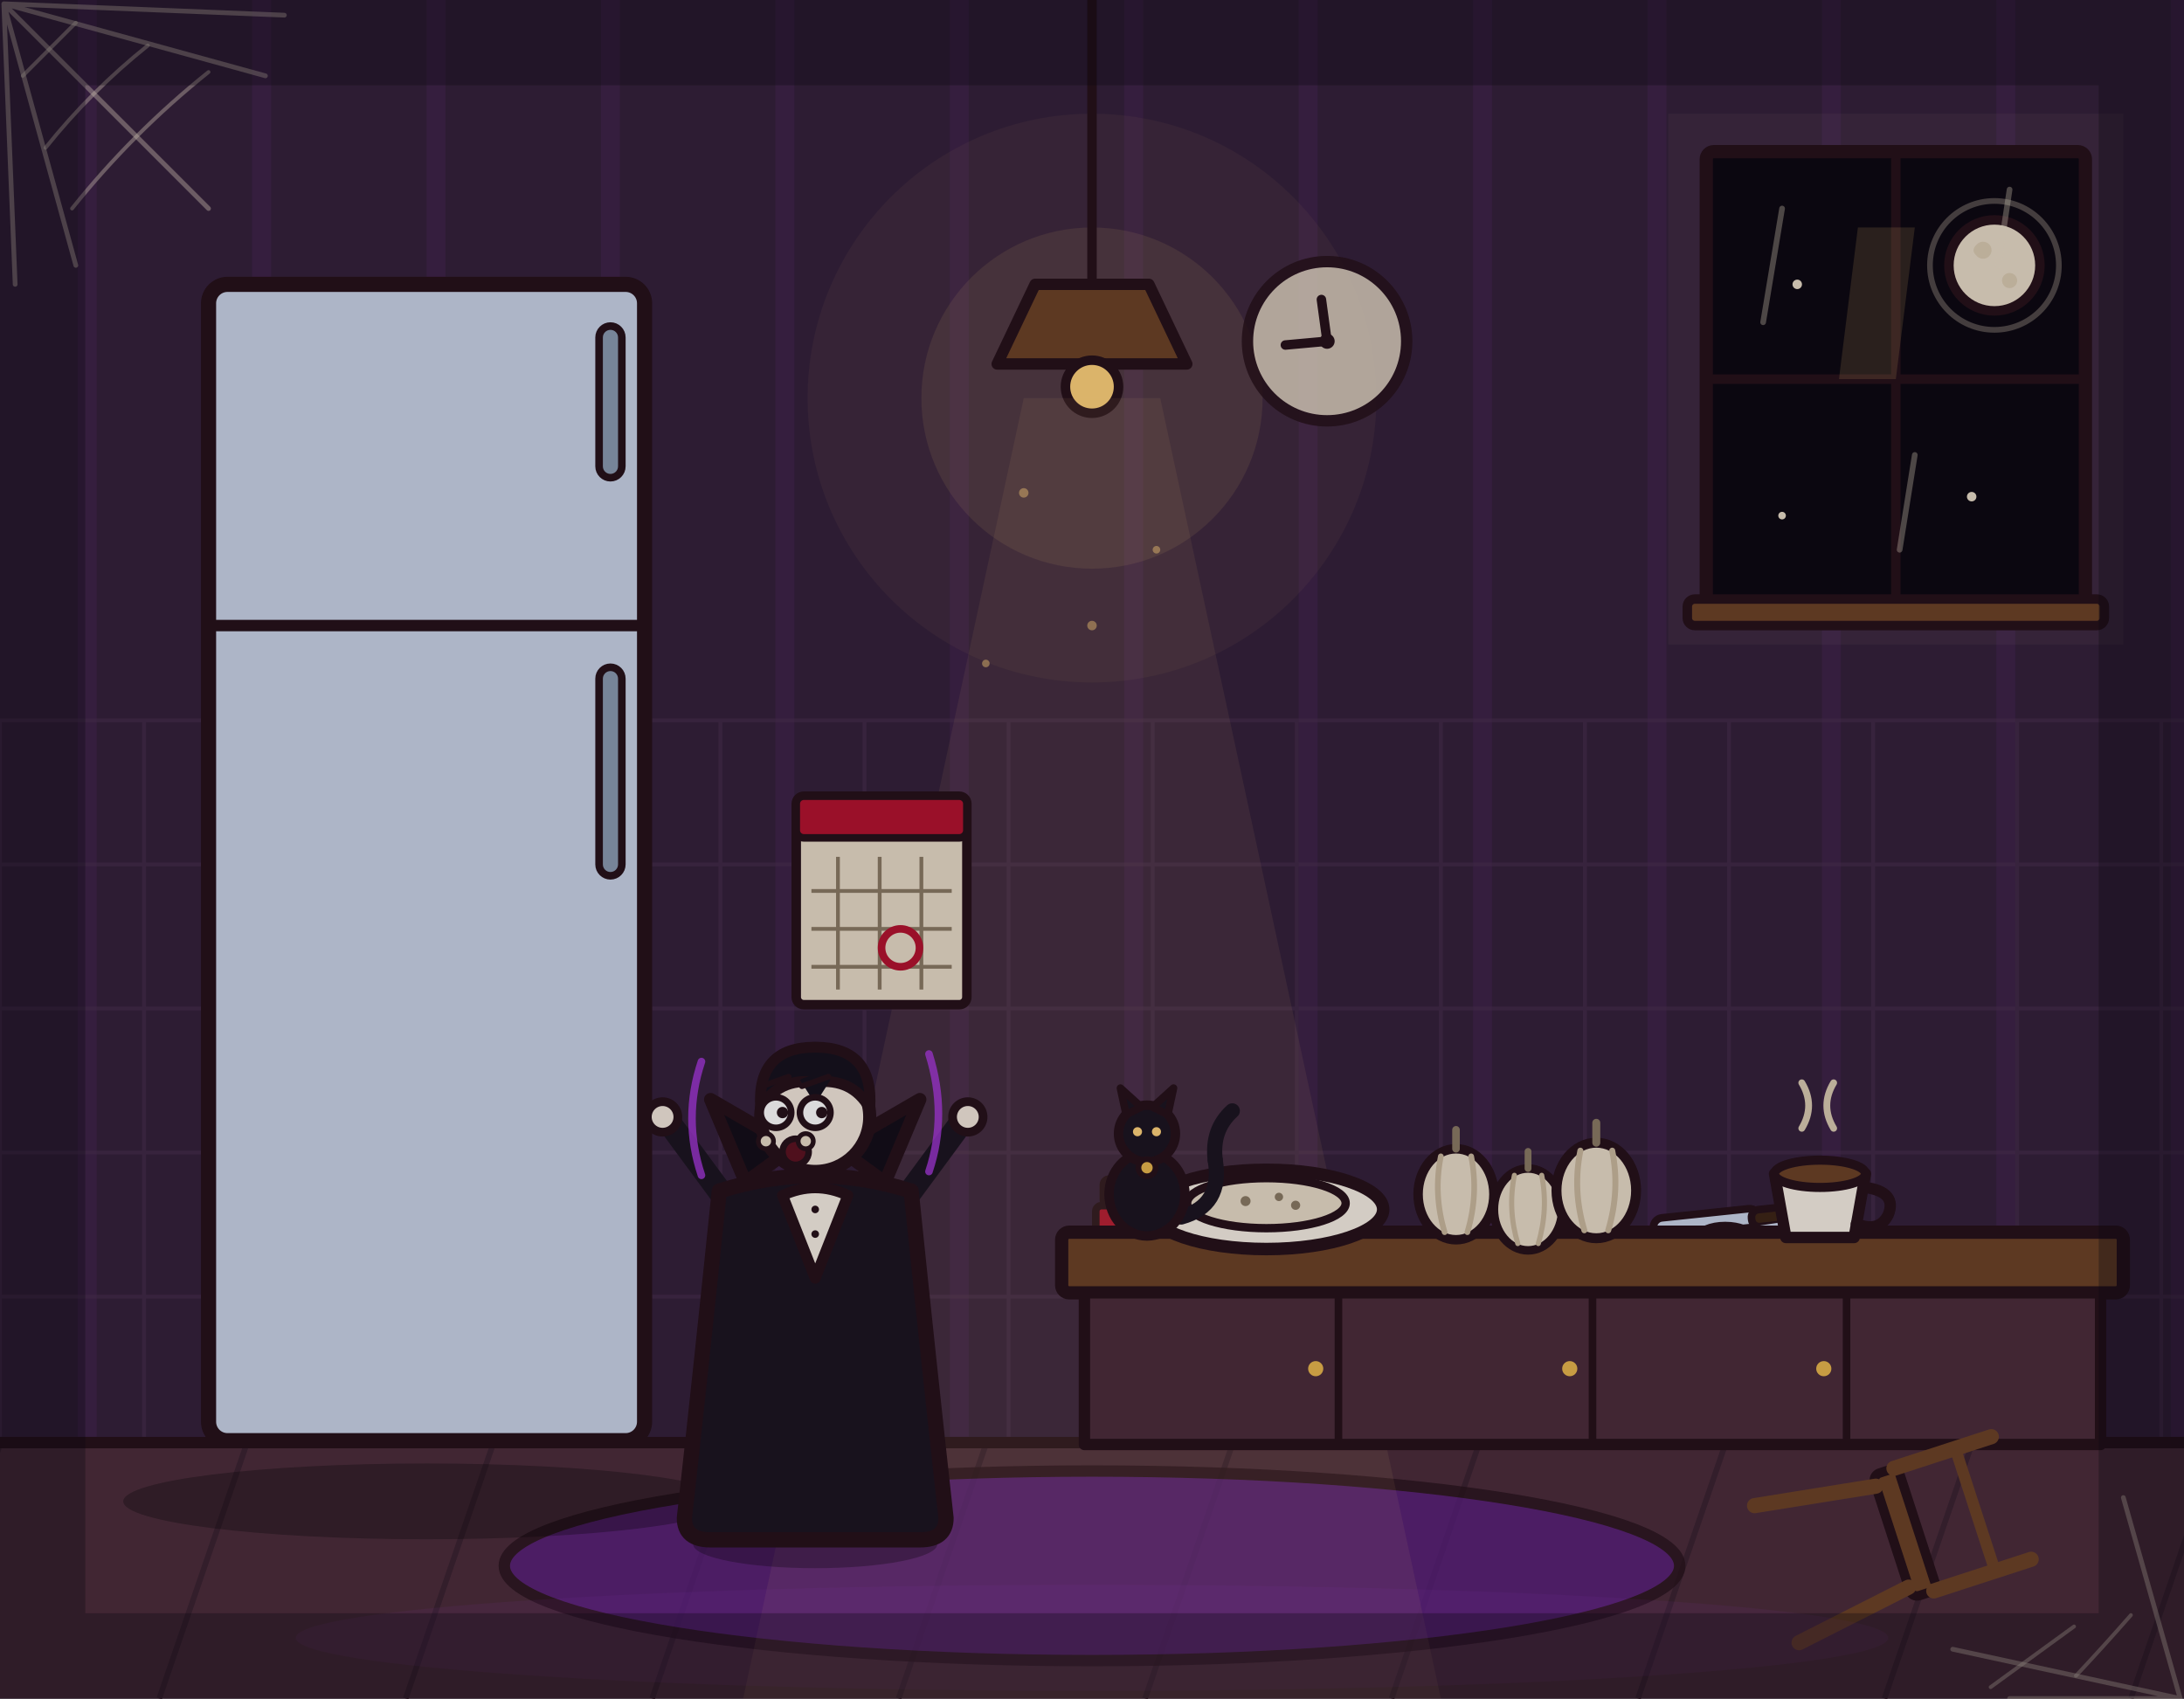
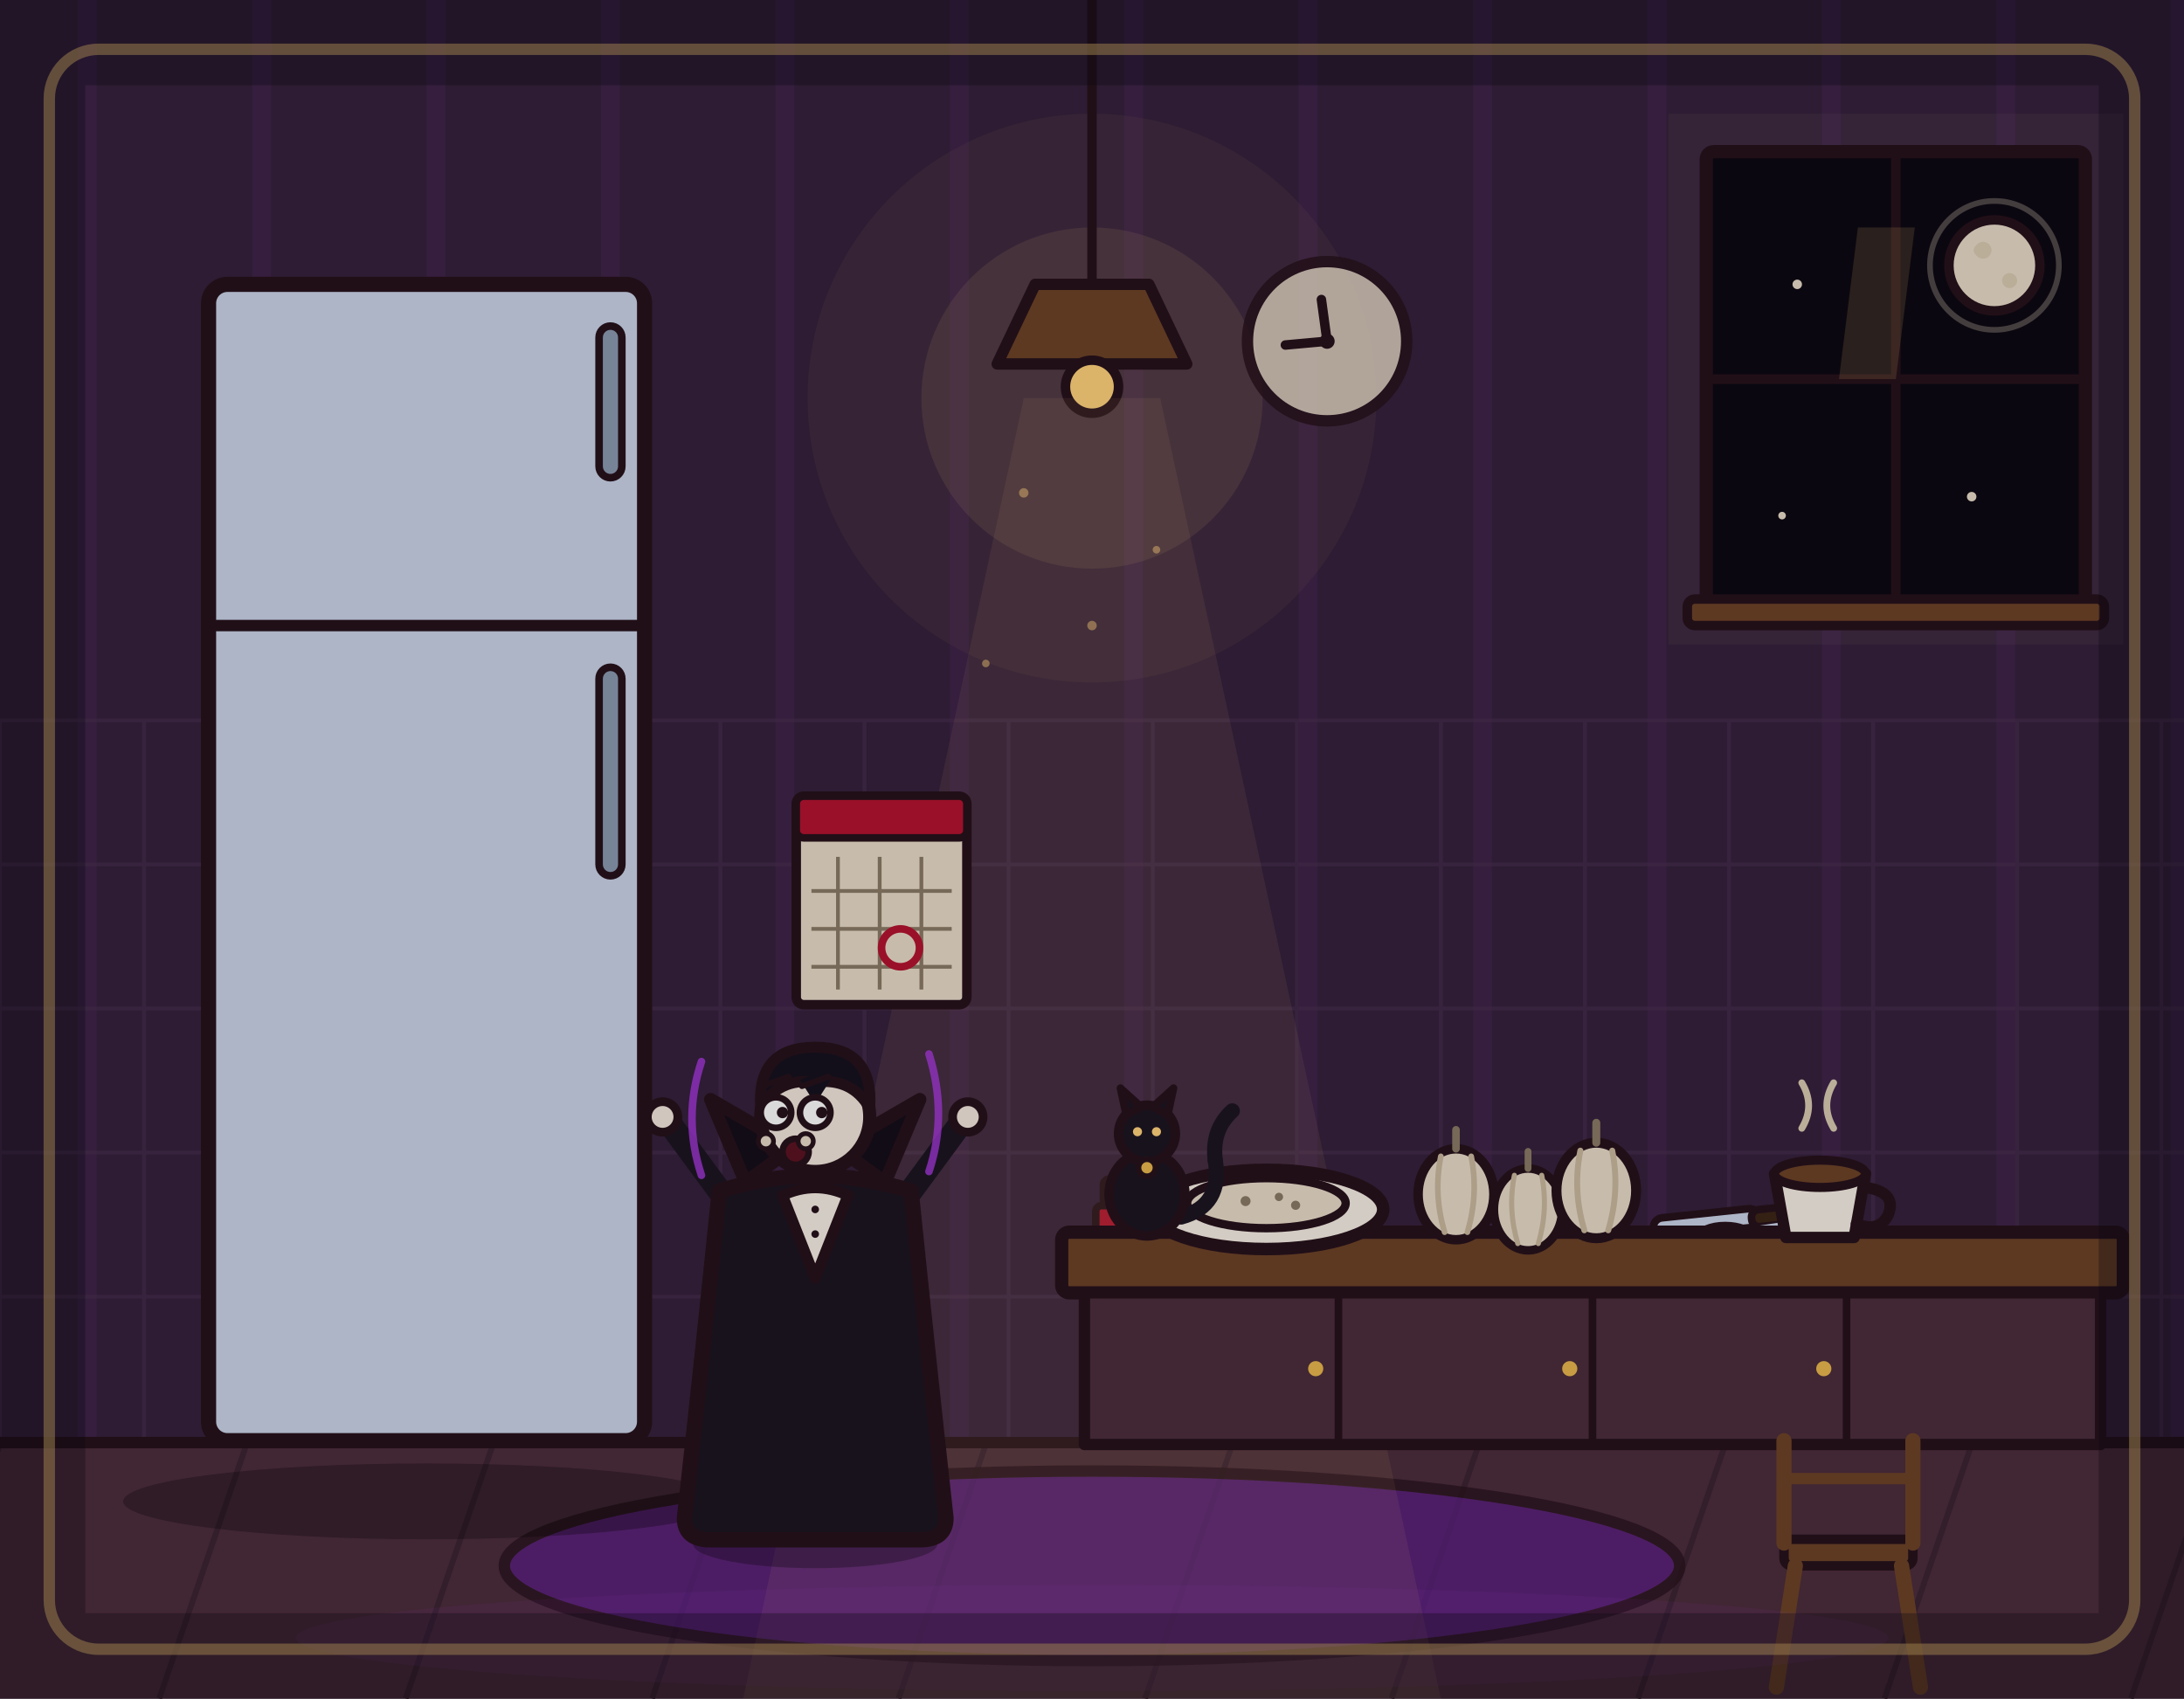
<svg xmlns="http://www.w3.org/2000/svg" viewBox="0 0 1152 896" width="1152" height="896">
  <rect x="0" y="0" width="1152" height="896" fill="#33203a" />
  <path d="M46 0V762M138 0V762M230 0V762M322 0V762M414 0V762M506 0V762M598 0V762M690 0V762M782 0V762M874 0V762M966 0V762M1058 0V762M1150 0V762" stroke="#b03aeb" stroke-width="10" opacity=".07" fill="none" />
  <path d="M0 380V762M76 380V762M152 380V762M228 380V762M304 380V762M380 380V762M456 380V762M532 380V762M608 380V762M684 380V762M760 380V762M836 380V762M912 380V762M988 380V762M1064 380V762M1140 380V762M0 380H1152M0 456H1152M0 532H1152M0 608H1152M0 684H1152M0 760H1152" stroke="#4a3050" stroke-width="2" opacity=".5" fill="none" />
  <rect x="880" y="60" width="240" height="280" fill="#e8dcc8" opacity=".05" />
  <rect x="900" y="80" width="200" height="240" rx="4" fill="#0b0710" stroke="#241019" stroke-width="7" stroke-linejoin="round" stroke-linecap="round" />
  <line x1="1000" y1="80" x2="1000" y2="320" stroke="#241019" stroke-width="5" stroke-linecap="round" />
  <line x1="900" y1="200" x2="1100" y2="200" stroke="#241019" stroke-width="5" stroke-linecap="round" />
  <circle cx="1052" cy="140" r="24" fill="#e8dcc8" stroke="#241019" stroke-width="5" stroke-linejoin="round" stroke-linecap="round" />
  <circle cx="1046" cy="132" r="4.5" fill="#d9cbb2" />
  <circle cx="948" cy="150" r="2.5" fill="#e8dcc8" />
  <circle cx="1040" cy="262" r="2.5" fill="#e8dcc8" />
  <circle cx="940" cy="272" r="2" fill="#e8dcc8" />
  <rect x="890" y="316" width="220" height="14" rx="4" fill="#6b4226" stroke="#241019" stroke-width="5" stroke-linejoin="round" stroke-linecap="round" />
  <circle cx="576" cy="210" r="150" fill="#ffd27a" opacity=".05" />
  <circle cx="576" cy="210" r="90" fill="#ffd27a" opacity=".1" />
  <line x1="576" y1="0" x2="576" y2="150" stroke="#241019" stroke-width="5" stroke-linecap="round" />
  <path d="M546 150L606 150L626 192L526 192Z" fill="#6b4226" stroke="#241019" stroke-width="6" stroke-linejoin="round" stroke-linecap="round" />
  <circle cx="576" cy="204" r="14" fill="#ffd27a" stroke="#241019" stroke-width="5" stroke-linejoin="round" stroke-linecap="round" />
  <circle cx="700" cy="180" r="42" fill="#e8dcc8" stroke="#241019" stroke-width="6" stroke-linejoin="round" stroke-linecap="round" opacity=".85" />
  <line x1="700" y1="180" x2="697" y2="158" stroke="#241019" stroke-width="5" stroke-linecap="round" />
  <line x1="700" y1="180" x2="678" y2="182" stroke="#241019" stroke-width="5" stroke-linecap="round" />
  <circle cx="700" cy="180" r="4" fill="#241019" />
  <rect x="0" y="760" width="1152" height="136" fill="#4a2c3a" />
  <path d="M0 762 L-46 896M130 762 L84 896M260 762 L214 896M390 762 L344 896M520 762 L474 896M650 762 L604 896M780 762 L734 896M910 762 L864 896M1040 762 L994 896M1170 762 L1124 896" stroke="#3a2230" stroke-width="3" fill="none" />
  <line x1="0" y1="761" x2="1152" y2="761" stroke="#241019" stroke-width="6" stroke-linecap="round" />
  <ellipse cx="576" cy="826" rx="310" ry="50" fill="#5b1e86" stroke="#241019" stroke-width="6" stroke-linejoin="round" stroke-linecap="round" opacity="0.75" />
-   <g>
-     <path d="M2 2 L140 40 M2 2 L40 140 M2 2 L110 110 M2 2 L150 8 M2 2 L8 150" stroke="#e8dcc8" stroke-width="2.5" opacity="0.4" fill="none" stroke-linecap="round" />
-     <path d="M40 12 Q26 26 12 40 M78 24 Q48 48 24 78 M110 38 Q70 70 38 110" stroke="#e8dcc8" stroke-width="2" opacity="0.4" fill="none" stroke-linecap="round" />
-   </g>
-   <g stroke="#e8dcc8" stroke-width="3" opacity="0.35" stroke-linecap="round">
-     <line x1="940" y1="110" x2="930" y2="170" />
-     <line x1="1010" y1="240" x2="1002" y2="290" />
-     <line x1="1060" y1="100" x2="1054" y2="140" />
-   </g>
  <circle cx="1060" cy="148" r="4" fill="#d9cbb2" />
  <circle cx="1044" cy="132" r="3" fill="#d9cbb2" />
  <g fill="#ffd27a" opacity="0.5">
    <circle cx="540" cy="260" r="2.5" />
    <circle cx="610" cy="290" r="2" />
    <circle cx="576" cy="330" r="2.5" />
    <circle cx="520" cy="350" r="2" />
  </g>
  <g>
    <rect x="578" y="636" width="46" height="14" rx="3" fill="#b3122e" stroke="#241019" stroke-width="4" stroke-linejoin="round" stroke-linecap="round" />
    <rect x="582" y="622" width="40" height="14" rx="3" fill="#b03aeb" stroke="#241019" stroke-width="4" stroke-linejoin="round" stroke-linecap="round" />
  </g>
  <g transform="rotate(-6 900 645)">
    <rect x="872" y="640" width="56" height="10" rx="5" fill="#c9d4e8" stroke="#241019" stroke-width="4" stroke-linejoin="round" stroke-linecap="round" />
    <rect x="924" y="641" width="34" height="9" rx="4" fill="#3c2415" stroke="#241019" stroke-width="4" stroke-linejoin="round" stroke-linecap="round" />
  </g>
  <polygon points="540,210 612,210 760,896 392,896" fill="#ffd27a" opacity="0.08" />
  <circle cx="1052" cy="140" r="34" fill="none" stroke="#e8dcc8" stroke-width="3" opacity="0.3" />
  <polygon points="980,120 1010,120 1000,200 970,200" fill="#ffd27a" opacity="0.15" />
  <g>
    <rect x="420" y="420" width="90" height="110" rx="4" fill="#e8dcc8" stroke="#241019" stroke-width="5" stroke-linejoin="round" stroke-linecap="round" />
    <rect x="420" y="420" width="90" height="22" rx="4" fill="#b3122e" stroke="#241019" stroke-width="4" stroke-linejoin="round" stroke-linecap="round" />
    <line x1="442" y1="452" x2="442" y2="522" stroke="#8a7a64" stroke-width="2" />
    <line x1="464" y1="452" x2="464" y2="522" stroke="#8a7a64" stroke-width="2" />
    <line x1="486" y1="452" x2="486" y2="522" stroke="#8a7a64" stroke-width="2" />
    <line x1="428" y1="470" x2="502" y2="470" stroke="#8a7a64" stroke-width="2" />
    <line x1="428" y1="490" x2="502" y2="490" stroke="#8a7a64" stroke-width="2" />
    <line x1="428" y1="510" x2="502" y2="510" stroke="#8a7a64" stroke-width="2" />
    <circle cx="475" cy="500" r="10" fill="none" stroke="#b3122e" stroke-width="4" />
  </g>
  <g fill="#e8dcc8" stroke="#241019" stroke-width="2">
    <circle cx="750" cy="652" r="2.5" />
    <circle cx="790" cy="656" r="2.5" />
    <circle cx="820" cy="648" r="2.5" />
    <circle cx="860" cy="655" r="2.5" />
  </g>
  <ellipse cx="910" cy="652" rx="14" ry="6" fill="#c9d4e8" stroke="#241019" stroke-width="3" />
  <line x1="922" y1="650" x2="948" y2="646" stroke="#c9d4e8" stroke-width="5" stroke-linecap="round" />
-   <g>
-     <path d="M1150 896 L1030 870 M1150 896 L1120 790 M1150 896 L1060 896" stroke="#e8dcc8" stroke-width="2.5" opacity="0.4" fill="none" stroke-linecap="round" />
-     <path d="M1095 884 Q1110 868 1124 852 M1050 890 Q1072 874 1094 858" stroke="#e8dcc8" stroke-width="2" opacity="0.4" fill="none" stroke-linecap="round" />
-   </g>
  <ellipse cx="225" cy="792" rx="160" ry="20" fill="#000000" opacity=".28" />
  <rect x="110" y="150" width="230" height="610" rx="10" fill="#c9d4e8" stroke="#241019" stroke-width="8" stroke-linejoin="round" stroke-linecap="round" />
  <line x1="110" y1="330" x2="340" y2="330" stroke="#241019" stroke-width="6" stroke-linecap="round" />
  <rect x="316" y="172" width="12" height="80" rx="6" fill="#8a9ab0" stroke="#241019" stroke-width="4" stroke-linejoin="round" stroke-linecap="round" />
  <rect x="316" y="352" width="12" height="110" rx="6" fill="#8a9ab0" stroke="#241019" stroke-width="4" stroke-linejoin="round" stroke-linecap="round" />
  <rect x="560" y="650" width="560" height="32" rx="4" fill="#6b4226" stroke="#241019" stroke-width="7" stroke-linejoin="round" stroke-linecap="round" />
  <rect x="572" y="682" width="536" height="80" fill="#4a2c3a" stroke="#241019" stroke-width="6" stroke-linejoin="round" stroke-linecap="round" />
  <line x1="706" y1="682" x2="706" y2="762" stroke="#241019" stroke-width="4" stroke-linecap="round" />
  <line x1="840" y1="682" x2="840" y2="762" stroke="#241019" stroke-width="4" stroke-linecap="round" />
  <line x1="974" y1="682" x2="974" y2="762" stroke="#241019" stroke-width="4" stroke-linecap="round" />
  <circle cx="694" cy="722" r="4" fill="#e8b64c" />
  <circle cx="828" cy="722" r="4" fill="#e8b64c" />
  <circle cx="962" cy="722" r="4" fill="#e8b64c" />
  <g transform="translate(668 638) scale(1.1)">
    <ellipse cx="0" cy="0" rx="56" ry="19" fill="#f6efe4" stroke="#241019" stroke-width="6" stroke-linejoin="round" stroke-linecap="round" />
    <ellipse cx="0" cy="-3" rx="38" ry="12" fill="#e8dcc8" stroke="#241019" stroke-width="4" stroke-linejoin="round" stroke-linecap="round" />
    <circle cx="-10" cy="-4" r="2.4" fill="#8a7a64" />
    <circle cx="6" cy="-6" r="2" fill="#8a7a64" />
    <circle cx="14" cy="-2" r="2.2" fill="#8a7a64" />
  </g>
  <g transform="translate(768 630)">
    <ellipse cx="0" cy="0" rx="20" ry="24" fill="#e8dcc8" stroke="#241019" stroke-width="5" stroke-linejoin="round" stroke-linecap="round" />
    <path d="M0 -24 L0 -34" fill="none" stroke="#8a7a64" stroke-width="4" stroke-linecap="round" />
    <path d="M-8 -20 Q-12 0 -6 20" fill="none" stroke="#c9b89e" stroke-width="3" stroke-linecap="round" />
    <path d="M8 -20 Q12 0 6 20" fill="none" stroke="#c9b89e" stroke-width="3" stroke-linecap="round" />
  </g>
  <g transform="translate(806 638) scale(0.9)">
    <ellipse cx="0" cy="0" rx="20" ry="24" fill="#e8dcc8" stroke="#241019" stroke-width="5" stroke-linejoin="round" stroke-linecap="round" />
    <path d="M0 -24 L0 -34" fill="none" stroke="#8a7a64" stroke-width="4" stroke-linecap="round" />
    <path d="M-8 -20 Q-12 0 -6 20" fill="none" stroke="#c9b89e" stroke-width="3" stroke-linecap="round" />
    <path d="M8 -20 Q12 0 6 20" fill="none" stroke="#c9b89e" stroke-width="3" stroke-linecap="round" />
  </g>
  <g transform="translate(842 628) scale(1.05)">
    <ellipse cx="0" cy="0" rx="20" ry="24" fill="#e8dcc8" stroke="#241019" stroke-width="5" stroke-linejoin="round" stroke-linecap="round" />
    <path d="M0 -24 L0 -34" fill="none" stroke="#8a7a64" stroke-width="4" stroke-linecap="round" />
    <path d="M-8 -20 Q-12 0 -6 20" fill="none" stroke="#c9b89e" stroke-width="3" stroke-linecap="round" />
    <path d="M8 -20 Q12 0 6 20" fill="none" stroke="#c9b89e" stroke-width="3" stroke-linecap="round" />
  </g>
  <g transform="translate(960 636) scale(1.2)">
    <path d="M-8 -34 q6 -10 0 -20" fill="none" stroke="#d9cbb2" stroke-width="3" stroke-linecap="round" />
    <path d="M6 -34 q-6 -10 0 -20" fill="none" stroke="#d9cbb2" stroke-width="3" stroke-linecap="round" />
    <path d="M-20 -14 L20 -14 L15 14 L-15 14 Z" fill="#f6efe4" stroke="#241019" stroke-width="5" stroke-linejoin="round" stroke-linecap="round" />
    <path d="M20 -8 Q34 -6 30 4 Q26 12 16 8" fill="none" stroke="#241019" stroke-width="5" stroke-linecap="round" />
    <ellipse cx="0" cy="-14" rx="20" ry="6" fill="#6b4226" stroke="#241019" stroke-width="4" stroke-linejoin="round" stroke-linecap="round" />
  </g>
  <g transform="translate(605 650)">
    <path d="M18 -8 Q40 -14 36 -38" fill="none" stroke="#1a1420" stroke-width="8" stroke-linecap="round" />
    <ellipse cx="0" cy="-20" rx="20" ry="22" fill="#1a1420" stroke="#241019" stroke-width="5" stroke-linejoin="round" stroke-linecap="round" />
    <circle cx="0" cy="-52" r="15" fill="#1a1420" stroke="#241019" stroke-width="5" stroke-linejoin="round" stroke-linecap="round" />
    <path d="M-11 -62 L-14 -76 L-3 -66 Z" fill="#1a1420" stroke="#241019" stroke-width="4" stroke-linejoin="round" stroke-linecap="round" />
    <path d="M11 -62 L14 -76 L3 -66 Z" fill="#1a1420" stroke="#241019" stroke-width="4" stroke-linejoin="round" stroke-linecap="round" />
    <circle cx="-5" cy="-53" r="2.4" fill="#ffd27a" />
    <circle cx="5" cy="-53" r="2.4" fill="#ffd27a" />
    <circle cx="0" cy="-34" r="4.5" fill="#e8b64c" stroke="#241019" stroke-width="3" stroke-linejoin="round" stroke-linecap="round" />
  </g>
-   <g transform="translate(1000 810) rotate(72)">
+   <g transform="translate(975 824)">
    <rect x="-34" y="-12" width="68" height="14" rx="4" fill="#6b4226" stroke="#241019" stroke-width="5" stroke-linejoin="round" stroke-linecap="round" />
    <line x1="-28" y1="2" x2="-38" y2="66" stroke="#6b4226" stroke-width="8" stroke-linecap="round" />
    <line x1="28" y1="2" x2="38" y2="66" stroke="#6b4226" stroke-width="8" stroke-linecap="round" />
    <line x1="-34" y1="-10" x2="-34" y2="-64" stroke="#6b4226" stroke-width="8" stroke-linecap="round" />
    <line x1="34" y1="-10" x2="34" y2="-64" stroke="#6b4226" stroke-width="8" stroke-linecap="round" />
    <line x1="-34" y1="-44" x2="34" y2="-44" stroke="#6b4226" stroke-width="6" stroke-linecap="round" />
  </g>
  <g transform="translate(430 810) scale(1.15 1.15)">
    <ellipse cx="0" cy="4" rx="56" ry="11" fill="#000000" stroke-width="0" stroke-linejoin="round" stroke-linecap="round" stroke="none" opacity="0.28" />
    <path d="M-12 -62 L-16 -6" fill="none" stroke="#241a2e" stroke-width="15" stroke-linecap="round" stroke-linejoin="round" />
    <path d="M12 -62 L16 -6" fill="none" stroke="#241a2e" stroke-width="15" stroke-linecap="round" stroke-linejoin="round" />
    <ellipse cx="-18" cy="-4" rx="15" ry="7" fill="#14101c" stroke="#241019" stroke-width="4" stroke-linejoin="round" stroke-linecap="round" />
    <ellipse cx="18" cy="-4" rx="15" ry="7" fill="#14101c" stroke="#241019" stroke-width="4" stroke-linejoin="round" stroke-linecap="round" />
    <path d="M-38 -150 L-66 -188" fill="none" stroke="#1a1420" stroke-width="11" stroke-linecap="round" stroke-linejoin="round" />
    <circle cx="-70" cy="-192" r="7" fill="#f2e8dc" stroke="#241019" stroke-width="4" stroke-linejoin="round" stroke-linecap="round" />
    <path d="M38 -150 L66 -188" fill="none" stroke="#1a1420" stroke-width="11" stroke-linecap="round" stroke-linejoin="round" />
    <circle cx="70" cy="-192" r="7" fill="#f2e8dc" stroke="#241019" stroke-width="4" stroke-linejoin="round" stroke-linecap="round" />
    <path d="M-44 -158 Q-52 -80 -60 -8 Q-60 2 -48 2 L48 2 Q60 2 60 -8 Q52 -80 44 -158 Q0 -172 -44 -158 Z" fill="#1a1420" stroke="#241019" stroke-width="7" stroke-linejoin="round" stroke-linecap="round" />
    <path d="M-32 -162 L-48 -200 L-10 -178 Z" fill="#120d18" stroke="#241019" stroke-width="6" stroke-linejoin="round" stroke-linecap="round" />
    <path d="M32 -162 L48 -200 L10 -178 Z" fill="#120d18" stroke="#241019" stroke-width="6" stroke-linejoin="round" stroke-linecap="round" />
    <path d="M-15 -156 L0 -118 L15 -156 Q0 -163 -15 -156 Z" fill="#f6efe4" stroke="#241019" stroke-width="5" stroke-linejoin="round" stroke-linecap="round" />
    <circle cx="0" cy="-192" r="25" fill="#f2e8dc" stroke="#241019" stroke-width="6" stroke-linejoin="round" stroke-linecap="round" />
    <path d="M-25 -196 Q-27 -224 0 -224 Q27 -224 25 -196 Q17 -210 0 -208 Q-17 -210 -25 -196 Z" fill="#14101c" stroke="#241019" stroke-width="5" stroke-linejoin="round" stroke-linecap="round" />
    <path d="M-7 -209 L0 -198 L7 -209 Q0 -213 -7 -209 Z" fill="#14101c" stroke-width="0" stroke-linejoin="round" stroke-linecap="round" stroke="none" />
    <circle cx="-18" cy="-194" r="7" fill="#ffffff" stroke="#241019" stroke-width="3" stroke-linejoin="round" stroke-linecap="round" />
    <circle cx="0" cy="-194" r="7" fill="#ffffff" stroke="#241019" stroke-width="3" stroke-linejoin="round" stroke-linecap="round" />
    <circle cx="-15" cy="-194" r="2.6" fill="#241019" stroke-width="0" stroke-linejoin="round" stroke-linecap="round" stroke="none" />
    <circle cx="3" cy="-194" r="2.6" fill="#241019" stroke-width="0" stroke-linejoin="round" stroke-linecap="round" stroke="none" />
    <circle cx="-9" cy="-176" r="6" fill="#5b1220" stroke="#241019" stroke-width="3" stroke-linejoin="round" stroke-linecap="round" />
  </g>
  <path d="M402 573 L416 568" stroke="#241019" stroke-width="3" stroke-linecap="round" fill="none" />
  <path d="M423 573 L437 568" stroke="#241019" stroke-width="3" stroke-linecap="round" fill="none" />
  <circle cx="430" cy="638" r="2" fill="#241019" />
  <circle cx="430" cy="651" r="2" fill="#241019" />
  <ellipse cx="576" cy="864" rx="420" ry="28" fill="#b03aeb" opacity="0.07" stroke="none" />
  <circle cx="404" cy="602" r="4" fill="#e8dcc8" stroke="#241019" stroke-width="2.5" />
  <circle cx="425" cy="602" r="4" fill="#e8dcc8" stroke="#241019" stroke-width="2.5" />
  <path d="M370 560 Q360 590 370 620" stroke="#b03aeb" stroke-width="4" fill="none" stroke-linecap="round" opacity="0.75" />
  <path d="M490 556 Q500 588 490 618" stroke="#b03aeb" stroke-width="4" fill="none" stroke-linecap="round" opacity="0.75" />
  <path d="M641 612 Q639 596 650 586" stroke="#1a1420" stroke-width="8" stroke-linecap="round" fill="none" />
+   <rect x="26" y="26" width="1100" height="844" rx="26" fill="none" stroke="#ffd27a" stroke-width="6" opacity="0.55" />
  <rect x="0" y="0" width="1152" height="896" fill="#0b0710" opacity=".15" />
  <rect x="0" y="0" width="1152" height="896" fill="none" stroke="#0b0710" stroke-width="90" opacity=".32" />
</svg>
